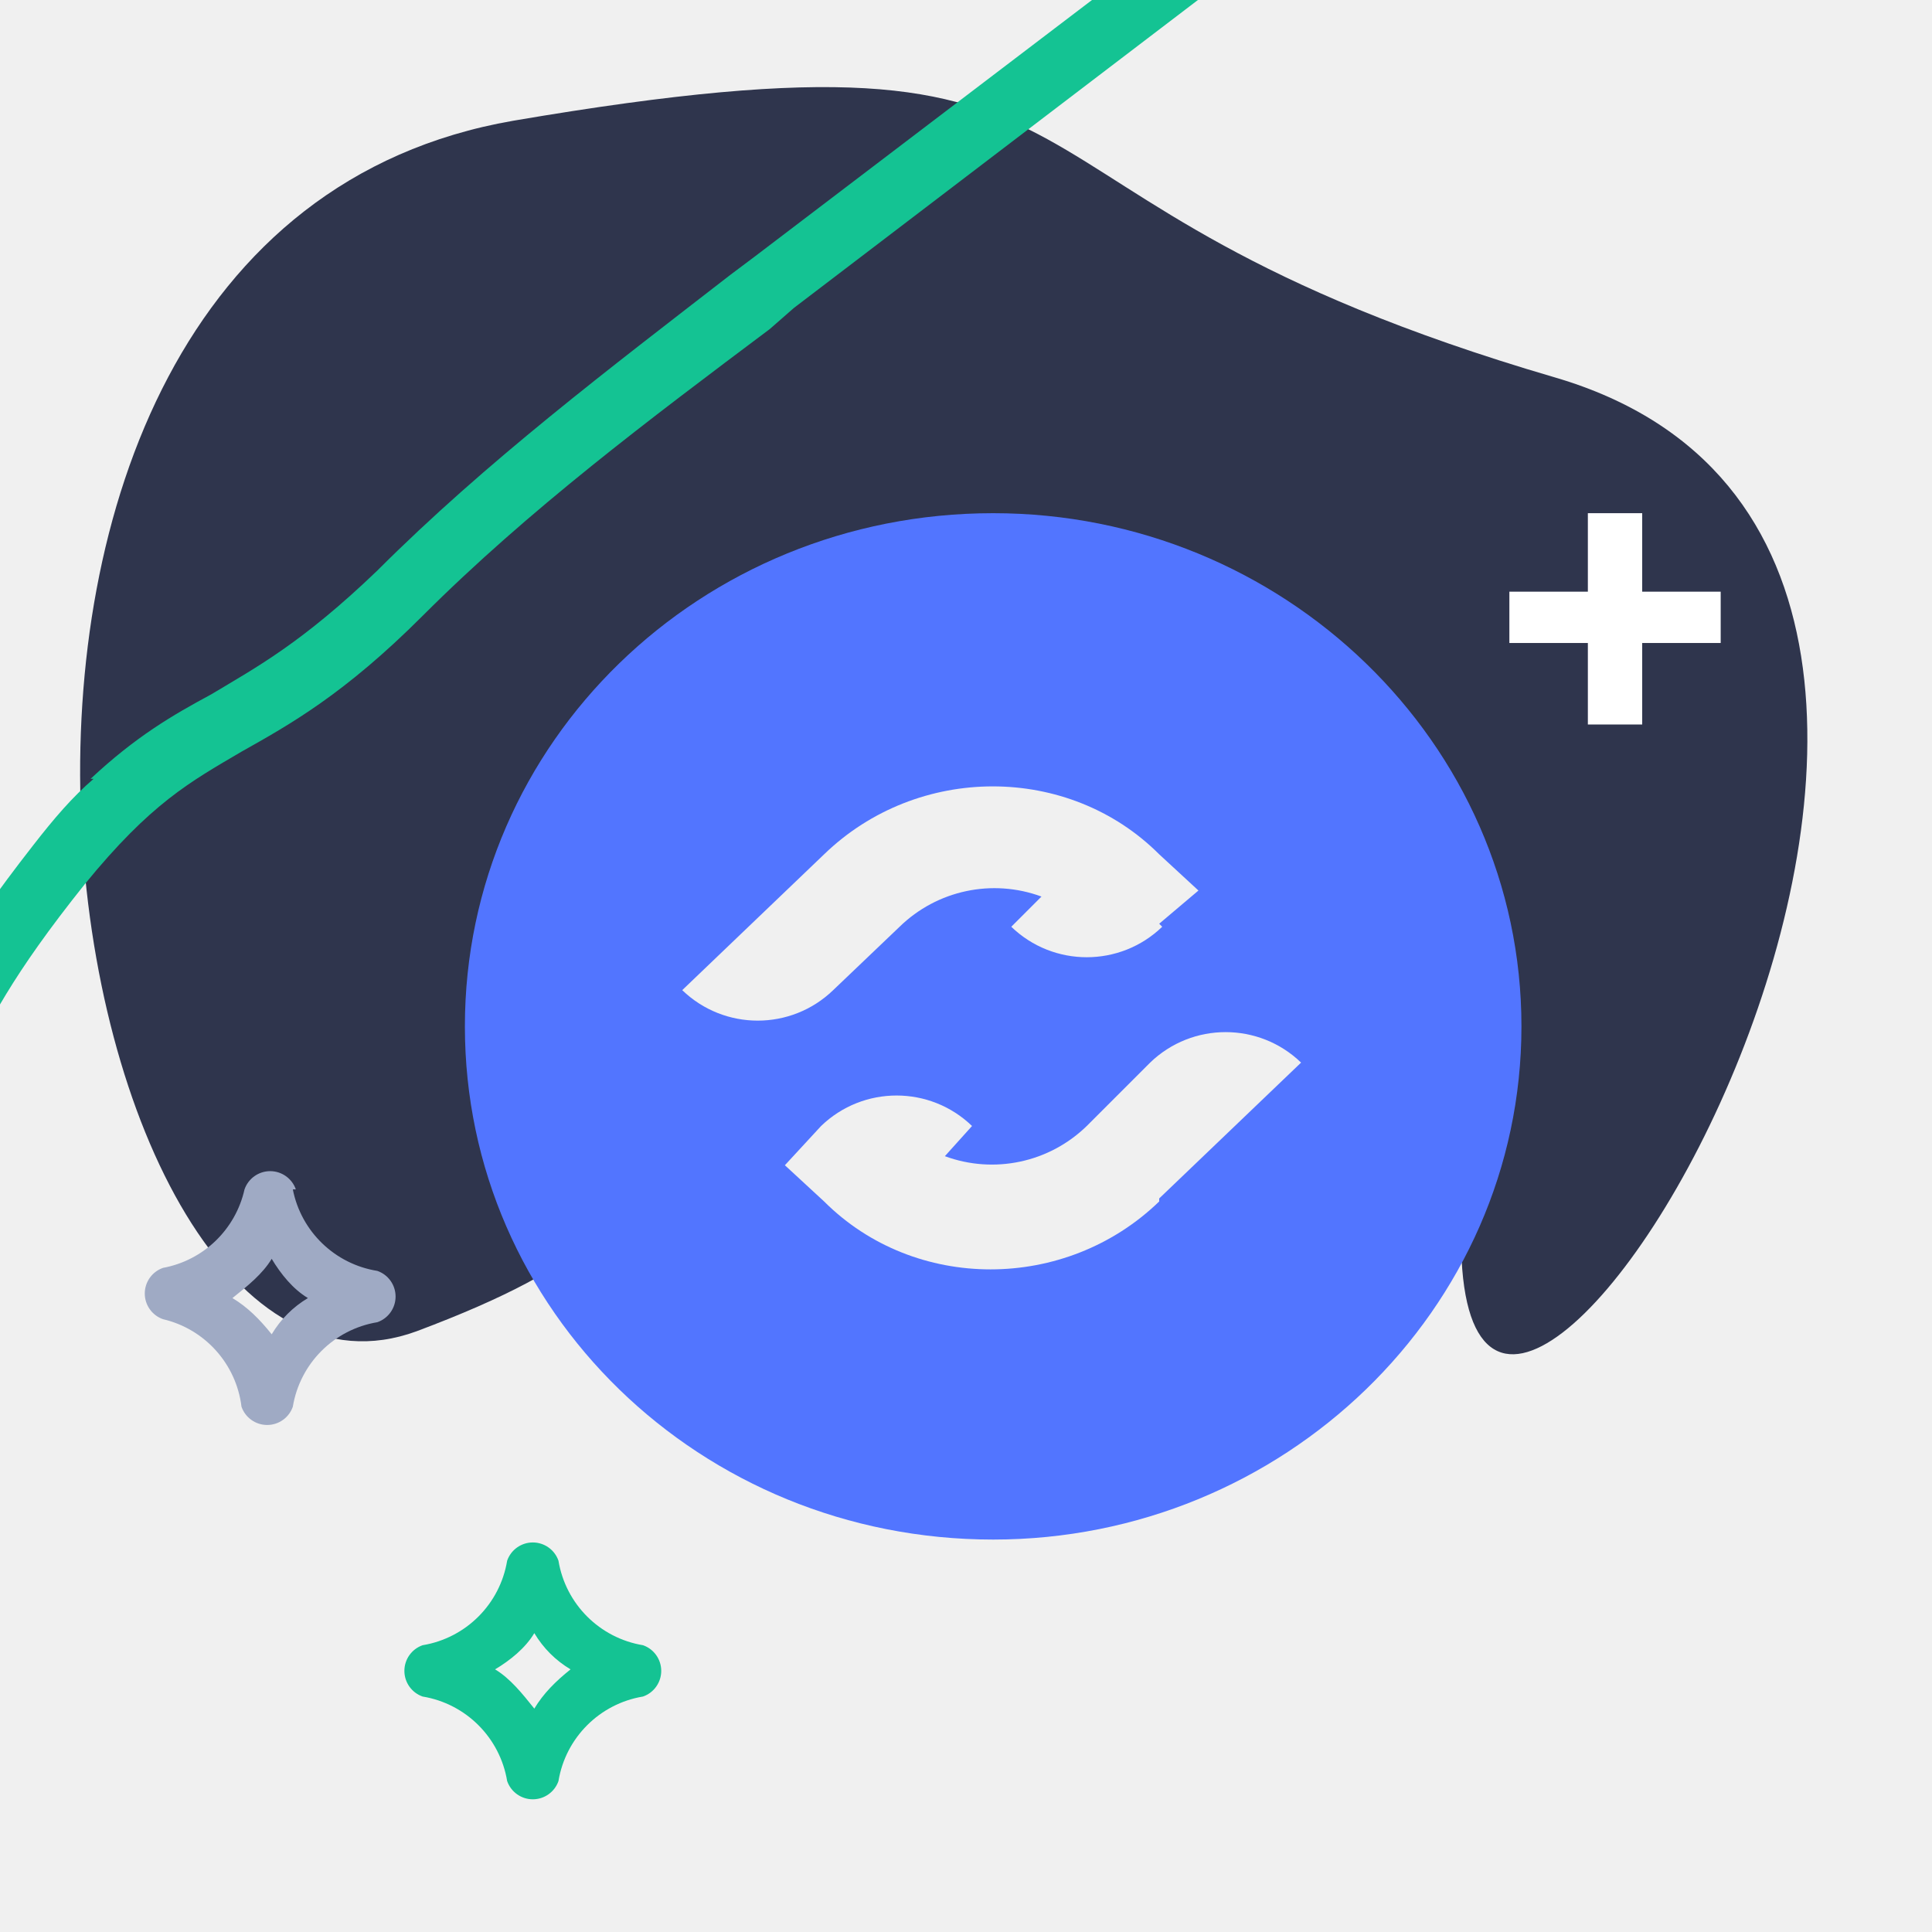
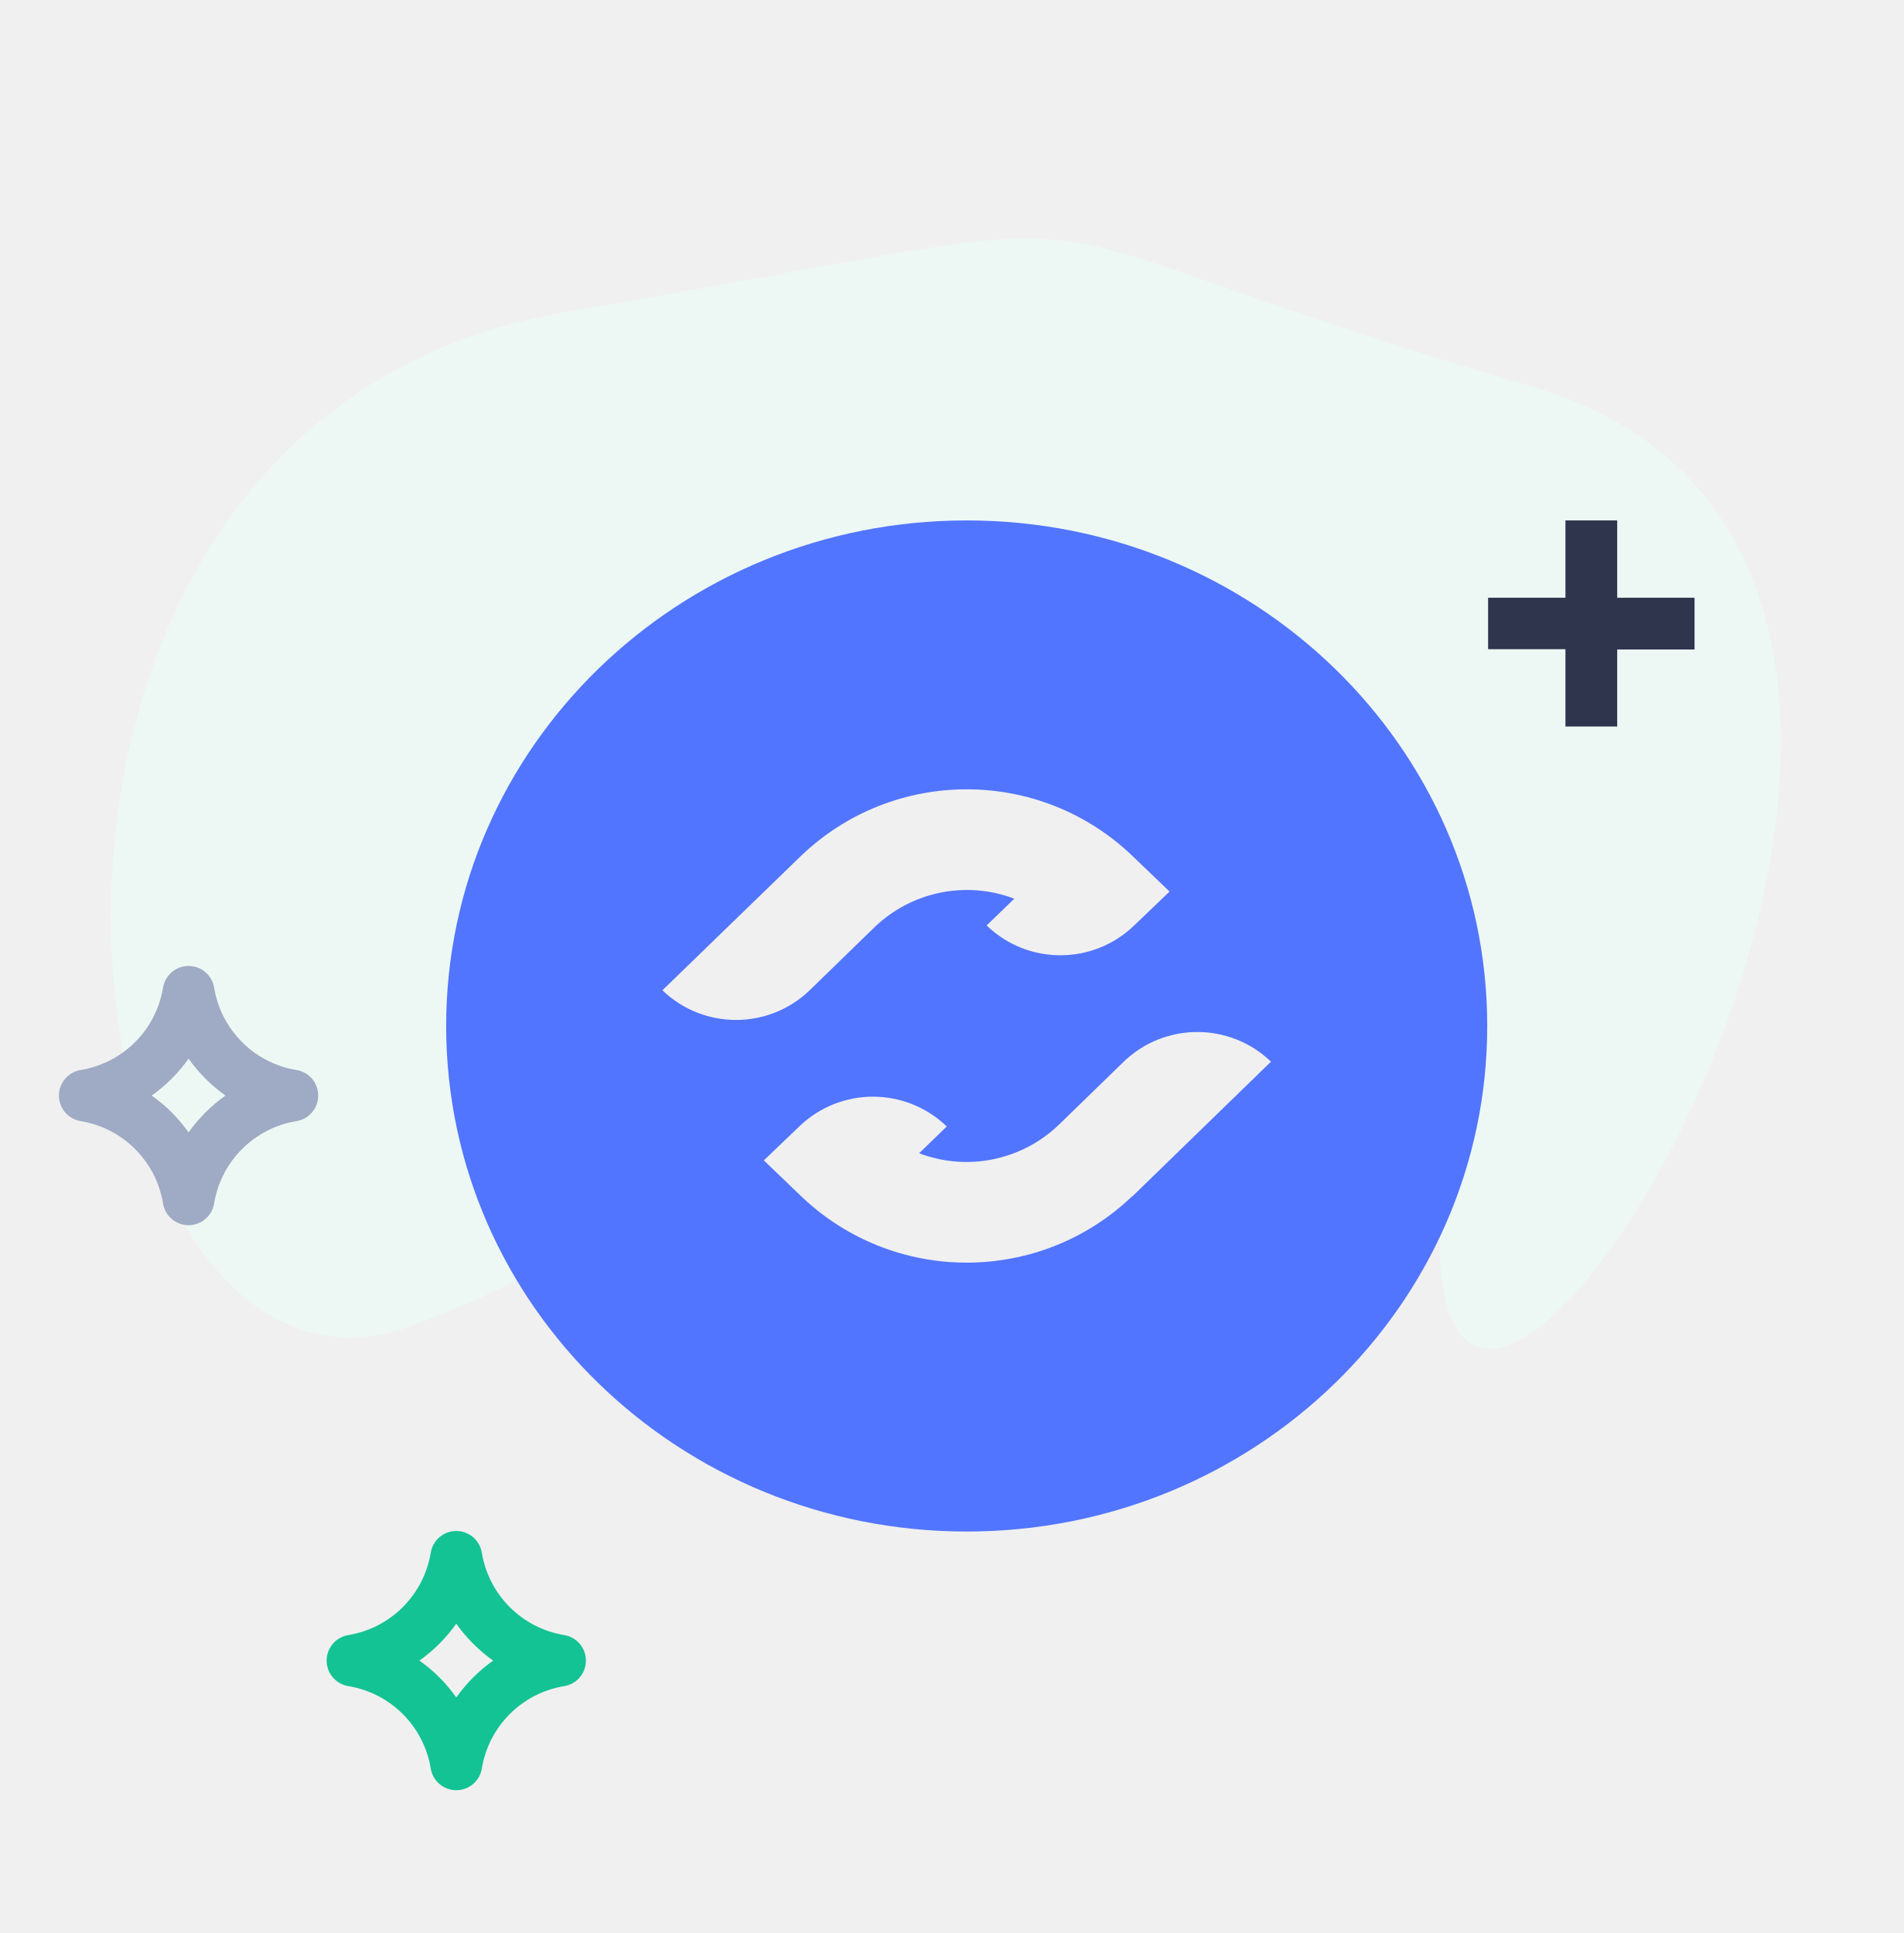
- <svg xmlns="http://www.w3.org/2000/svg" width="64" height="64" fill="none">
-   <g clip-path="url(#clip0)">
-     <path d="M51.5 12.5C72 18.5 48.4 57 48.4 41c0-15.8-11-21.2-26.3-11.8-3.7 8.2 3.7 10.4-8.3 14.9C1.8 48.5-4.9 7.8 17 4 38.7.3 31 6.5 51.5 12.5z" fill="#2F354D" />
-     <path fill-rule="evenodd" clip-rule="evenodd" d="M50.4 34c0 9.4-7.9 17-17.5 17-9.7 0-17.5-7.6-17.5-17s7.8-17 17.5-17c9.6 0 17.5 7.6 17.5 17zm-12-3.4l1.3-1.1-1.3-1.2c-3-3-8-3-11.1 0l-4.7 4.5a3.6 3.6 0 005 0l2.2-2.1a4.5 4.5 0 014.7-1l-1 1a3.6 3.6 0 005 0zm0 9.1l4.7-4.5a3.6 3.6 0 00-5 0L36 37.3a4.5 4.5 0 01-4.7 1l.9-1a3.6 3.6 0 00-5 0L26 38.6l1.3 1.2c3 3 8 3 11.1 0z" fill="#5275FF" />
-     <path d="M3 25.8c1.5-1.4 2.7-2.1 4-2.8 1.5-.9 3-1.7 5.5-4.1 3.6-3.6 7.7-6.7 11.7-9.8l.8-.6L41.3-3.9 42.7-5c3.5-2.7 6.4-6.1 9.2-9.4l1.7 1.3c-3 3.4-5.9 7-9.5 9.8l-1.4 1-16.4 12.5-.8.7c-4 3-8 6-11.5 9.5-2.6 2.6-4.4 3.6-6 4.5-1.7 1-3 1.7-5.2 4.4-2.4 3-3.2 4.6-4 6.3a46.6 46.6 0 01-5.3 8.5 163 163 0 00-4.8 7.5c-1.6 2.6-2.2 4-2.8 5.5-.7 1.6-1.3 3.2-3.1 6l-1.8-1.2c1.7-2.7 2.3-4 3-5.6.6-1.5 1.2-3 3-5.8 2.4-4.1 3-5 4.7-7.6l2.2-3.3c1.5-2.2 2.2-3.6 3-5 .9-1.8 1.7-3.4 4.2-6.6.7-.9 1.3-1.6 2-2.2z" fill="#14C393" />
-     <path d="M9.8 39.4a.9.9 0 00-1.7 0A3.4 3.4 0 015.4 42a.9.9 0 000 1.7A3.4 3.4 0 018 46.6a.9.9 0 001.7 0 3.4 3.4 0 012.8-2.8.9.9 0 000-1.7 3.4 3.4 0 01-2.8-2.7zM9 44.2c-.4-.5-.8-.9-1.3-1.2.5-.4 1-.8 1.3-1.3.3.5.7 1 1.2 1.3-.5.3-.9.7-1.2 1.2z" fill="#9FAAC4" />
-     <path d="M18.5 51.7a.9.9 0 00-1.7 0 3.4 3.4 0 01-2.8 2.8.9.9 0 000 1.7 3.4 3.4 0 012.8 2.8.9.9 0 001.7 0 3.4 3.4 0 012.8-2.8.9.9 0 000-1.7 3.4 3.4 0 01-2.8-2.8zm-.8 4.9c-.4-.5-.8-1-1.3-1.3.5-.3 1-.7 1.3-1.2.3.5.7.9 1.2 1.2-.5.4-.9.8-1.2 1.3z" fill="#14C393" />
-     <path d="M54.4 24v-2.7H57v-1.7h-2.6V17h-1.8v2.6H50v1.7h2.6V24h1.8z" fill="#fff" />
-   </g>
-   <defs>
-     <clipPath id="clip0">
-       <path fill="#fff" d="M0 0h64v64H0z" />
-     </clipPath>
-   </defs>
+ <svg xmlns="http://www.w3.org/2000/svg" width="64" height="65" fill="none">
+   <path d="M51.5 13c20.5 6.04-3.11 44.4-3.11 28.54 0-15.85-10.93-21.2-26.33-11.84-3.7 8.23 3.77 10.42-8.24 14.88C1.81 49.03-2.8 14.22 19 10.5 40.8 6.78 30.98 6.98 51.5 13z" fill="#EDF8F5" />
+   <path fill-rule="evenodd" clip-rule="evenodd" d="M50 34.5c0 9.39-7.84 17-17.5 17S15 43.89 15 34.5s7.84-17 17.5-17S50 25.11 50 34.5zm-11.88-3.37l1.2-1.15-1.25-1.2a8.05 8.05 0 00-11.14 0l-4.66 4.52a3.57 3.57 0 004.95 0l2.18-2.12a4.48 4.48 0 014.7-.96l-.93.9a3.57 3.57 0 004.95.01zm-.05 9.1l4.66-4.53a3.57 3.57 0 00-4.95 0l-2.18 2.12a4.48 4.48 0 01-4.7.96l.93-.9a3.57 3.57 0 00-4.95-.01l-1.2 1.15 1.25 1.2a8.05 8.05 0 0011.14 0z" fill="#5275FF" />
+   <path d="M7.2 33.22a.87.87 0 00-1.72 0 3.36 3.36 0 01-2.76 2.76.87.87 0 000 1.72 3.36 3.36 0 012.76 2.76.87.87 0 001.72 0 3.36 3.36 0 012.76-2.76.87.87 0 000-1.72 3.36 3.36 0 01-2.76-2.76zm-.86 4.86a5.1 5.1 0 00-1.24-1.24c.48-.34.9-.76 1.24-1.24.34.48.76.9 1.24 1.24-.48.34-.9.76-1.24 1.24z" fill="#9FAAC4" />
+   <path d="M16.2 52.22a.87.87 0 00-1.72 0 3.36 3.36 0 01-2.76 2.76.87.87 0 000 1.72 3.36 3.36 0 012.76 2.76.87.87 0 001.72 0 3.36 3.36 0 012.76-2.76.87.87 0 000-1.72 3.36 3.36 0 01-2.76-2.76zm-.86 4.86a5.1 5.1 0 00-1.24-1.24c.48-.34.9-.76 1.24-1.24.34.48.76.9 1.24 1.24-.48.34-.9.76-1.24 1.24z" fill="#14C393" />
+   <path d="M54.37 24.44v-2.6h2.6V20.1h-2.6v-2.6h-1.74v2.6h-2.6v1.73h2.6v2.6h1.74z" fill="#2F354D" />
</svg>
